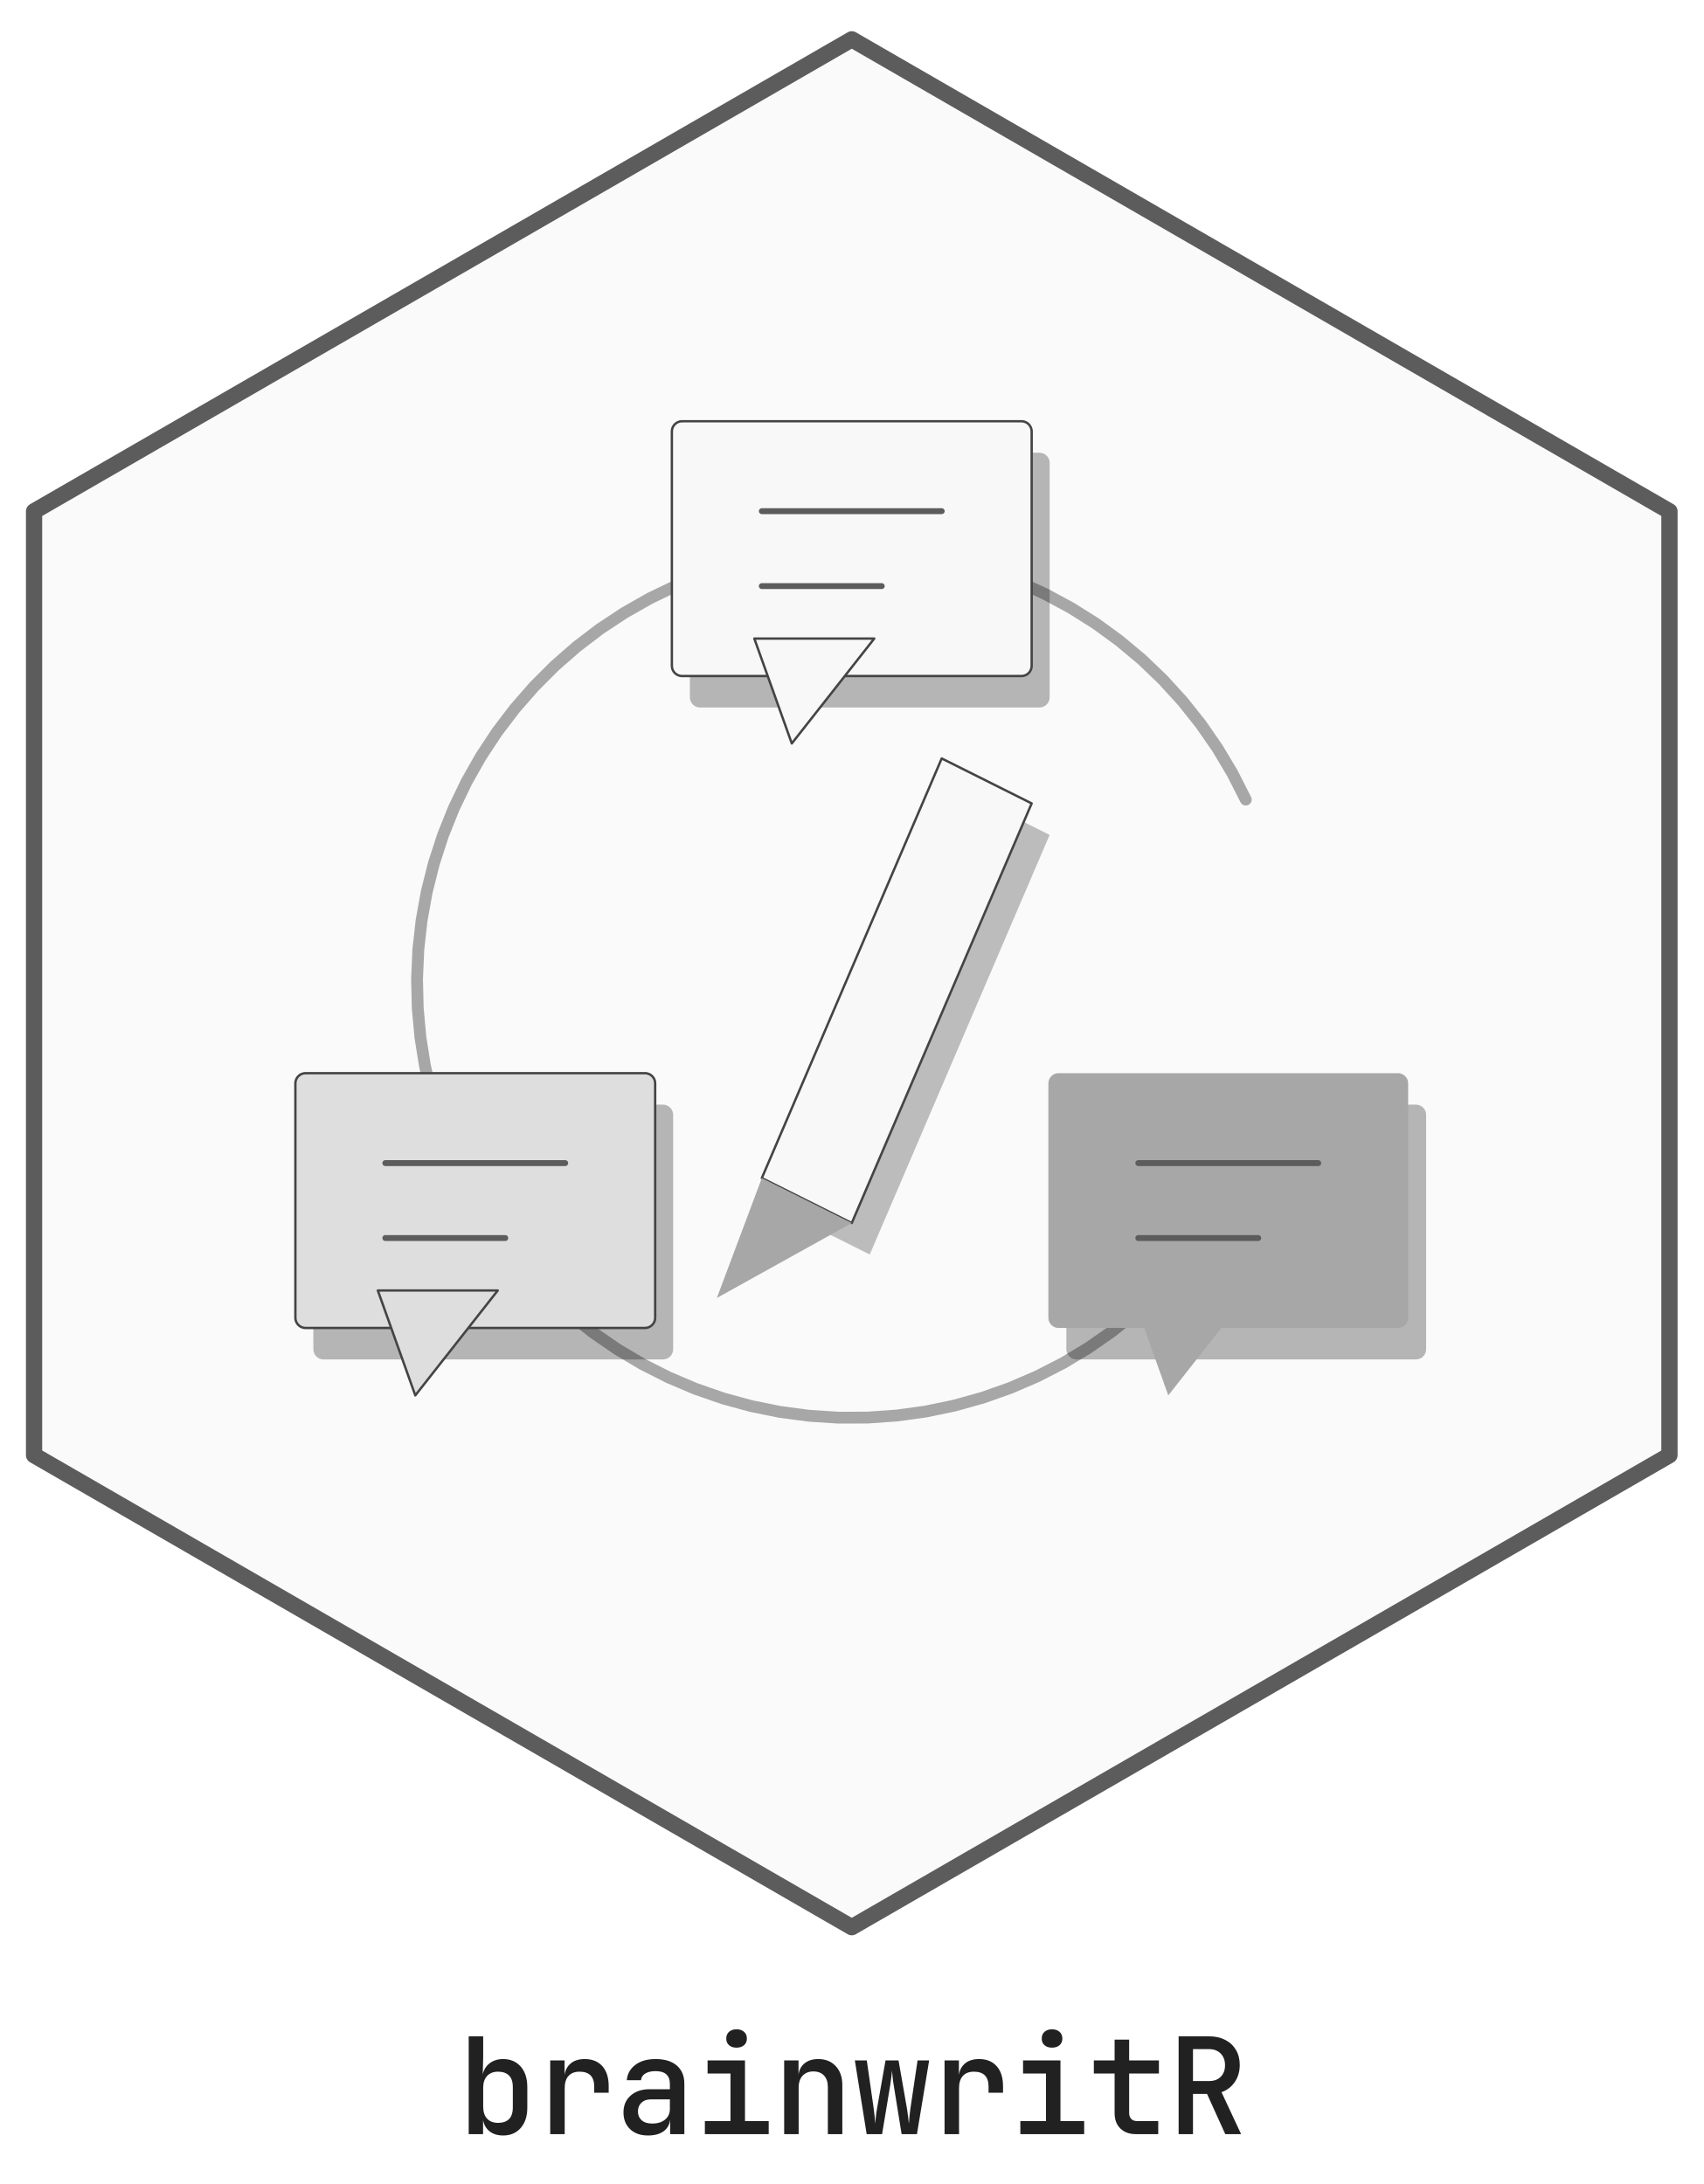
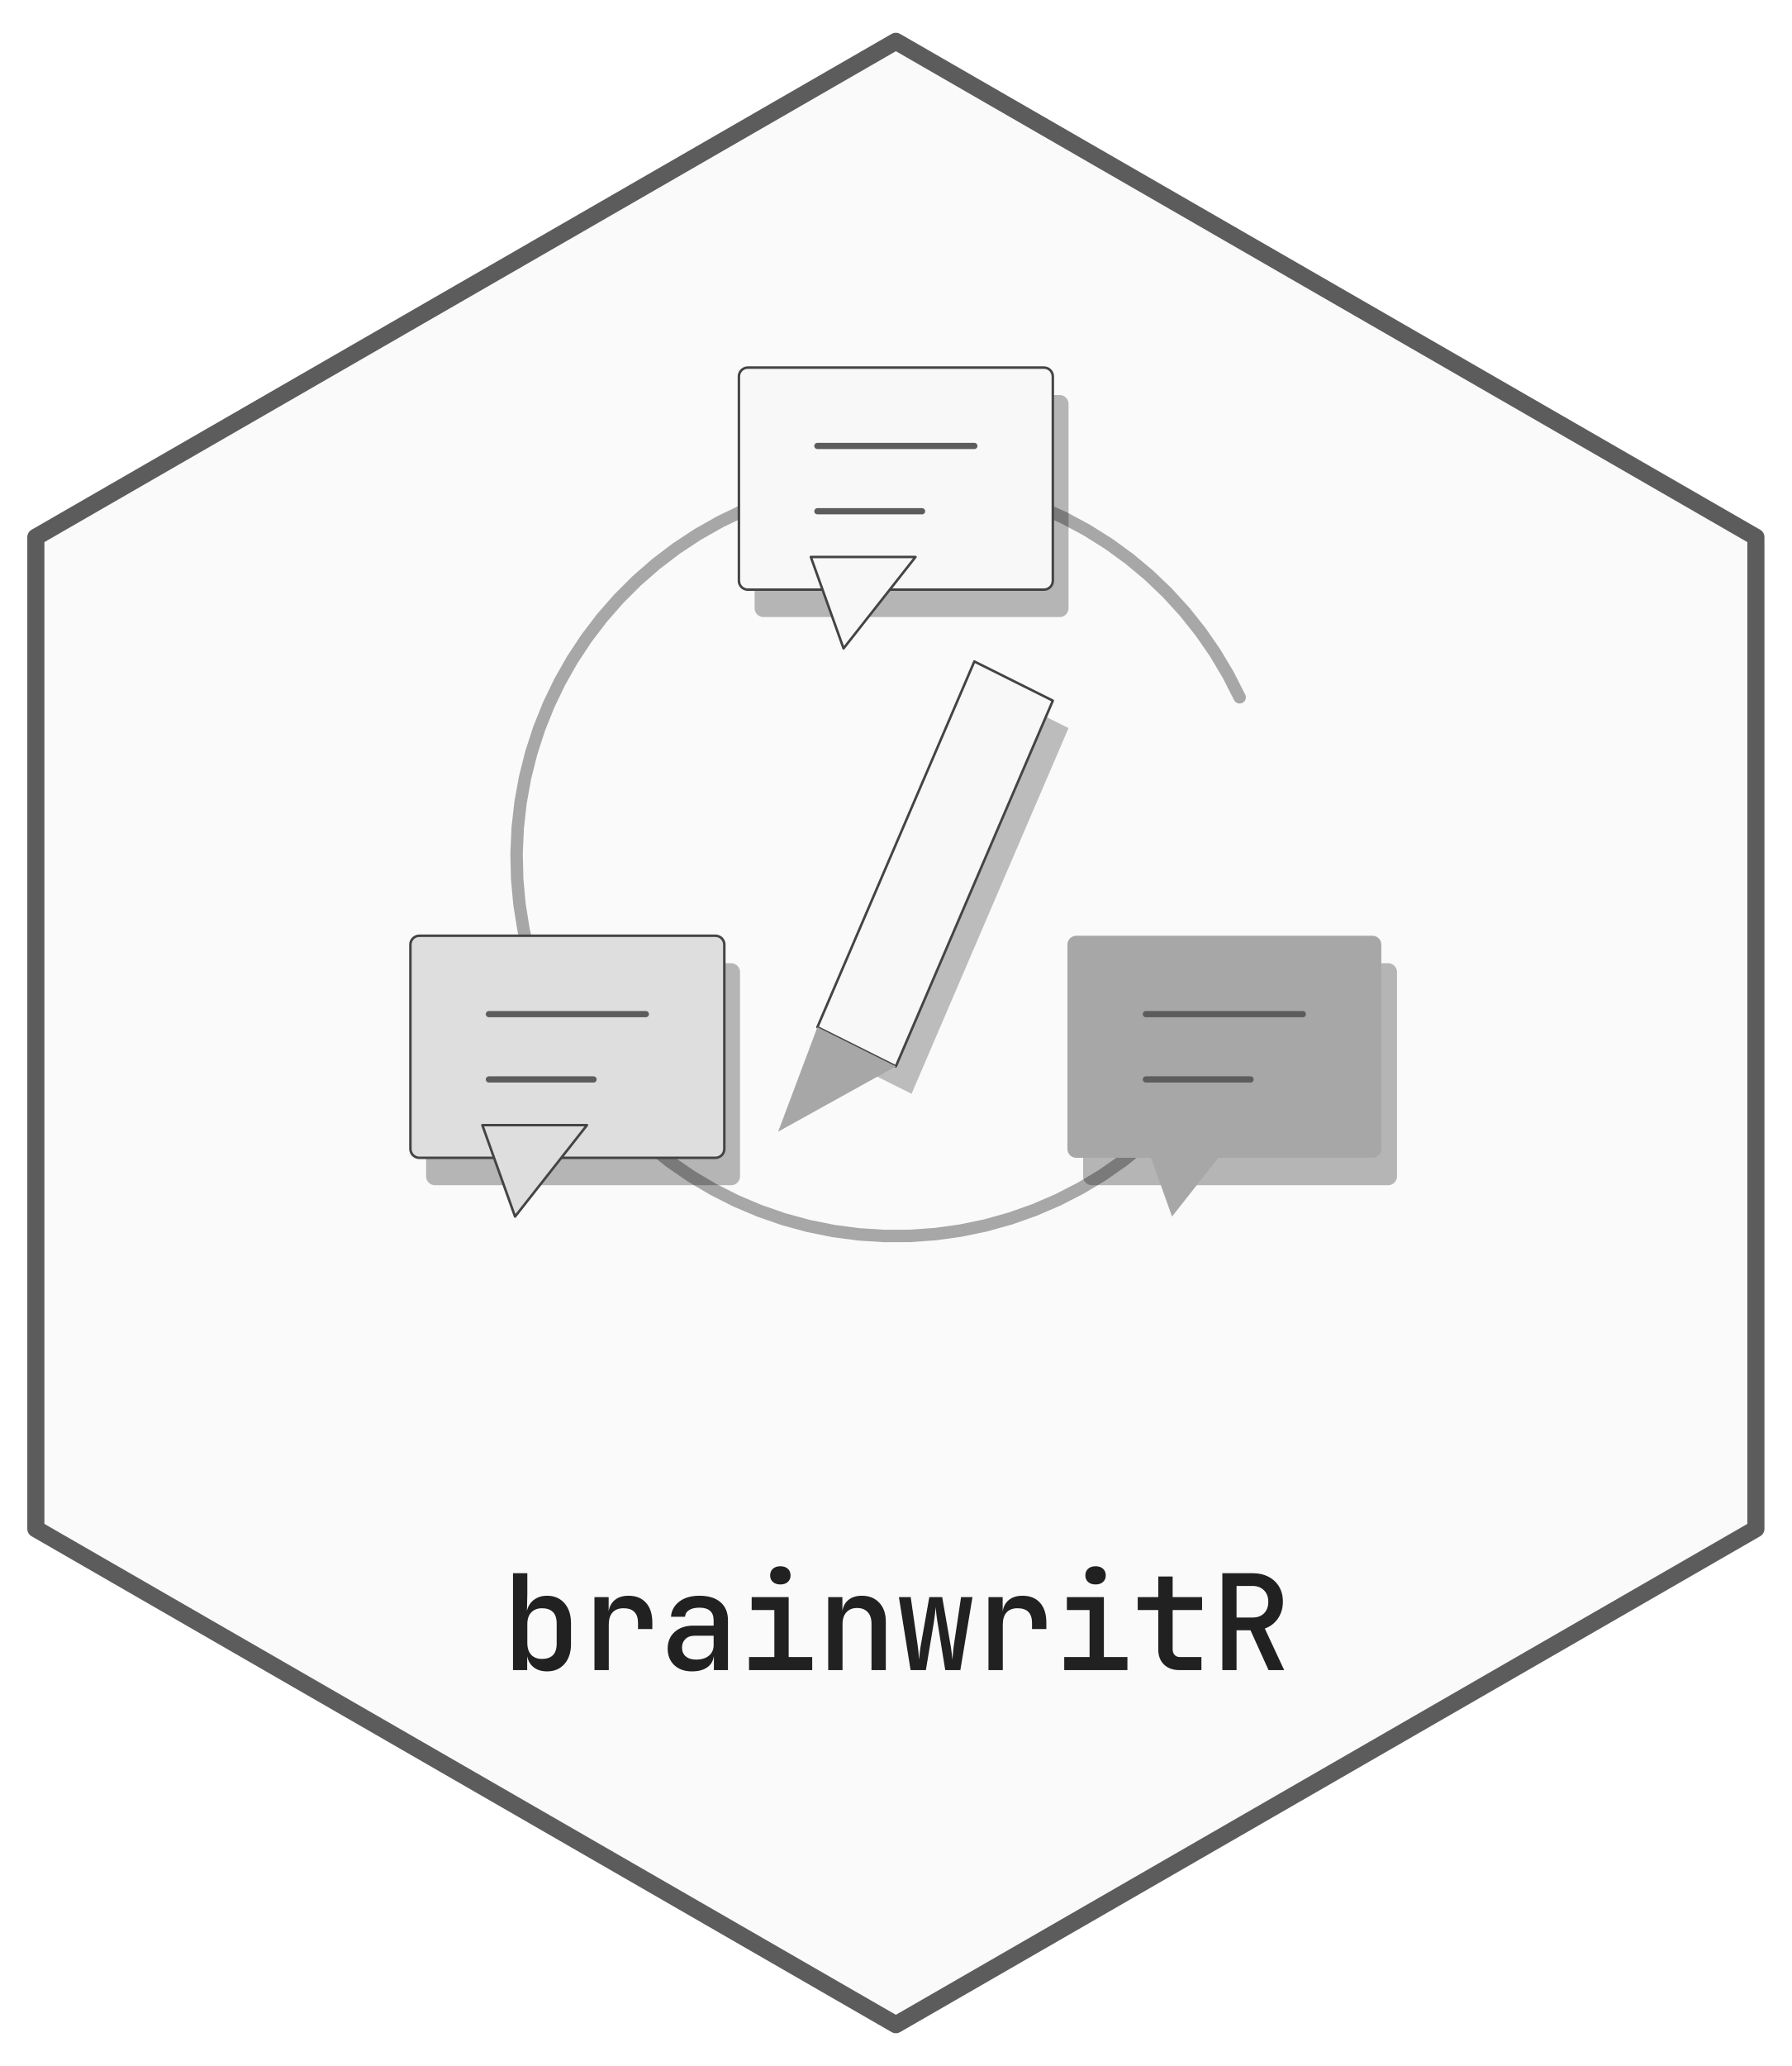
- <svg xmlns="http://www.w3.org/2000/svg" xmlns:xlink="http://www.w3.org/1999/xlink" width="432pt" height="554pt" viewBox="0 0 432 554">
+ <svg xmlns="http://www.w3.org/2000/svg" xmlns:xlink="http://www.w3.org/1999/xlink" width="432pt" height="498pt" viewBox="0 0 432 498">
  <defs>
    <g>
      <g id="glyph-0-0">
-         <path d="M 11.594 0.344 C 10.227 0.344 9.098 0.004 8.203 -0.672 C 7.316 -1.359 6.75 -2.312 6.5 -3.531 L 6.5 0 L 2.859 0 L 2.859 -24.812 L 6.531 -24.812 L 6.531 -19.484 L 6.422 -15.156 C 6.691 -16.363 7.285 -17.312 8.203 -18 C 9.129 -18.695 10.258 -19.047 11.594 -19.047 C 13.445 -19.047 14.93 -18.41 16.047 -17.141 C 17.16 -15.867 17.719 -14.145 17.719 -11.969 L 17.719 -6.703 C 17.719 -4.547 17.16 -2.832 16.047 -1.562 C 14.93 -0.289 13.445 0.344 11.594 0.344 Z M 10.297 -2.859 C 11.473 -2.859 12.391 -3.164 13.047 -3.781 C 13.711 -4.406 14.047 -5.41 14.047 -6.797 L 14.047 -11.938 C 14.047 -13.289 13.711 -14.281 13.047 -14.906 C 12.391 -15.531 11.473 -15.844 10.297 -15.844 C 9.117 -15.844 8.195 -15.484 7.531 -14.766 C 6.863 -14.055 6.531 -13.055 6.531 -11.766 L 6.531 -6.969 C 6.531 -5.656 6.863 -4.641 7.531 -3.922 C 8.195 -3.211 9.117 -2.859 10.297 -2.859 Z M 10.297 -2.859 " />
+         <path d="M 10.906 0.312 C 9.625 0.312 8.562 -0.004 7.719 -0.641 C 6.883 -1.273 6.348 -2.172 6.109 -3.328 L 6.109 0 L 2.688 0 L 2.688 -23.359 L 6.141 -23.359 L 6.141 -18.344 L 6.047 -14.266 C 6.305 -15.398 6.867 -16.289 7.734 -16.938 C 8.598 -17.594 9.656 -17.922 10.906 -17.922 C 12.656 -17.922 14.051 -17.32 15.094 -16.125 C 16.145 -14.938 16.672 -13.316 16.672 -11.266 L 16.672 -6.297 C 16.672 -4.273 16.145 -2.664 15.094 -1.469 C 14.051 -0.281 12.656 0.312 10.906 0.312 Z M 9.703 -2.688 C 10.805 -2.688 11.664 -2.977 12.281 -3.562 C 12.906 -4.156 13.219 -5.102 13.219 -6.406 L 13.219 -11.234 C 13.219 -12.516 12.906 -13.445 12.281 -14.031 C 11.664 -14.613 10.805 -14.906 9.703 -14.906 C 8.586 -14.906 7.711 -14.566 7.078 -13.891 C 6.453 -13.223 6.141 -12.285 6.141 -11.078 L 6.141 -6.562 C 6.141 -5.32 6.453 -4.363 7.078 -3.688 C 7.711 -3.02 8.586 -2.688 9.703 -2.688 Z M 9.703 -2.688 " />
      </g>
      <g id="glyph-0-1">
-         <path d="M 3.531 0 L 3.531 -18.703 L 7.172 -18.703 L 7.172 -15.031 C 7.359 -16.27 7.891 -17.25 8.766 -17.969 C 9.648 -18.688 10.82 -19.047 12.281 -19.047 C 14.195 -19.047 15.688 -18.441 16.75 -17.234 C 17.82 -16.035 18.359 -14.348 18.359 -12.172 L 18.359 -10.5 L 14.688 -10.5 L 14.688 -12.062 C 14.688 -14.582 13.453 -15.844 10.984 -15.844 C 9.754 -15.844 8.816 -15.484 8.172 -14.766 C 7.523 -14.055 7.203 -13.02 7.203 -11.656 L 7.203 0 Z M 3.531 0 " />
+         <path d="M 3.328 0 L 3.328 -17.594 L 6.75 -17.594 L 6.75 -14.141 C 6.926 -15.316 7.426 -16.238 8.25 -16.906 C 9.082 -17.582 10.18 -17.922 11.547 -17.922 C 13.359 -17.922 14.766 -17.352 15.766 -16.219 C 16.773 -15.094 17.281 -13.504 17.281 -11.453 L 17.281 -9.891 L 13.828 -9.891 L 13.828 -11.359 C 13.828 -13.723 12.664 -14.906 10.344 -14.906 C 9.188 -14.906 8.301 -14.566 7.688 -13.891 C 7.082 -13.223 6.781 -12.25 6.781 -10.969 L 6.781 0 Z M 3.328 0 " />
      </g>
      <g id="glyph-0-2">
-         <path d="M 8.328 0.344 C 6.422 0.344 4.906 -0.191 3.781 -1.266 C 2.664 -2.348 2.109 -3.766 2.109 -5.516 C 2.109 -7.273 2.707 -8.691 3.906 -9.766 C 5.113 -10.848 6.711 -11.391 8.703 -11.391 L 13.875 -11.391 L 13.875 -12.75 C 13.875 -14.906 12.66 -15.984 10.234 -15.984 C 9.148 -15.984 8.273 -15.773 7.609 -15.359 C 6.953 -14.953 6.602 -14.391 6.562 -13.672 L 2.953 -13.672 C 3.066 -15.234 3.77 -16.52 5.062 -17.531 C 6.352 -18.539 8.086 -19.047 10.266 -19.047 C 12.578 -19.047 14.367 -18.492 15.641 -17.391 C 16.91 -16.285 17.547 -14.75 17.547 -12.781 L 17.547 0 L 13.938 0 L 13.938 -3.5 L 13.906 -3.5 C 13.75 -2.301 13.18 -1.359 12.203 -0.672 C 11.234 0.004 9.941 0.344 8.328 0.344 Z M 9.391 -2.688 C 10.766 -2.688 11.852 -3.02 12.656 -3.688 C 13.469 -4.352 13.875 -5.254 13.875 -6.391 L 13.875 -8.812 L 8.969 -8.812 C 8 -8.812 7.223 -8.523 6.641 -7.953 C 6.066 -7.391 5.781 -6.664 5.781 -5.781 C 5.781 -4.832 6.098 -4.078 6.734 -3.516 C 7.367 -2.961 8.254 -2.688 9.391 -2.688 Z M 9.391 -2.688 " />
+         <path d="M 7.844 0.312 C 6.051 0.312 4.625 -0.191 3.562 -1.203 C 2.508 -2.211 1.984 -3.539 1.984 -5.188 C 1.984 -6.852 2.547 -8.191 3.672 -9.203 C 4.805 -10.211 6.312 -10.719 8.188 -10.719 L 13.062 -10.719 L 13.062 -12 C 13.062 -14.031 11.914 -15.047 9.625 -15.047 C 8.602 -15.047 7.781 -14.852 7.156 -14.469 C 6.539 -14.082 6.211 -13.547 6.172 -12.859 L 2.781 -12.859 C 2.883 -14.336 3.547 -15.551 4.766 -16.5 C 5.984 -17.445 7.613 -17.922 9.656 -17.922 C 11.832 -17.922 13.52 -17.398 14.719 -16.359 C 15.914 -15.328 16.516 -13.883 16.516 -12.031 L 16.516 0 L 13.125 0 L 13.125 -3.297 L 13.094 -3.297 C 12.938 -2.16 12.398 -1.273 11.484 -0.641 C 10.566 -0.004 9.352 0.312 7.844 0.312 Z M 8.828 -2.531 C 10.129 -2.531 11.16 -2.844 11.922 -3.469 C 12.68 -4.102 13.062 -4.953 13.062 -6.016 L 13.062 -8.281 L 8.453 -8.281 C 7.535 -8.281 6.801 -8.016 6.25 -7.484 C 5.707 -6.953 5.438 -6.27 5.438 -5.438 C 5.438 -4.539 5.734 -3.832 6.328 -3.312 C 6.93 -2.789 7.766 -2.531 8.828 -2.531 Z M 8.828 -2.531 " />
      </g>
      <g id="glyph-0-3">
-         <path d="M 2.75 0 L 2.75 -3.328 L 9.25 -3.328 L 9.25 -15.375 L 3.438 -15.375 L 3.438 -18.703 L 12.922 -18.703 L 12.922 -3.328 L 18.938 -3.328 L 18.938 0 Z M 10.781 -21.938 C 9.988 -21.938 9.352 -22.145 8.875 -22.562 C 8.406 -22.977 8.172 -23.535 8.172 -24.234 C 8.172 -24.961 8.406 -25.535 8.875 -25.953 C 9.352 -26.379 9.988 -26.594 10.781 -26.594 C 11.57 -26.594 12.207 -26.379 12.688 -25.953 C 13.164 -25.535 13.406 -24.961 13.406 -24.234 C 13.406 -23.535 13.164 -22.977 12.688 -22.562 C 12.207 -22.145 11.57 -21.938 10.781 -21.938 Z M 10.781 -21.938 " />
+         <path d="M 2.594 0 L 2.594 -3.141 L 8.703 -3.141 L 8.703 -14.469 L 3.234 -14.469 L 3.234 -17.594 L 12.156 -17.594 L 12.156 -3.141 L 17.828 -3.141 L 17.828 0 Z M 10.156 -20.641 C 9.406 -20.641 8.805 -20.836 8.359 -21.234 C 7.91 -21.629 7.688 -22.156 7.688 -22.812 C 7.688 -23.5 7.91 -24.039 8.359 -24.438 C 8.805 -24.832 9.406 -25.031 10.156 -25.031 C 10.895 -25.031 11.488 -24.832 11.938 -24.438 C 12.383 -24.039 12.609 -23.5 12.609 -22.812 C 12.609 -22.156 12.383 -21.629 11.938 -21.234 C 11.488 -20.836 10.895 -20.641 10.156 -20.641 Z M 10.156 -20.641 " />
      </g>
      <g id="glyph-0-4">
-         <path d="M 2.859 0 L 2.859 -18.703 L 6.5 -18.703 L 6.5 -15.125 C 6.676 -16.352 7.203 -17.312 8.078 -18 C 8.953 -18.695 10.086 -19.047 11.484 -19.047 C 13.348 -19.047 14.832 -18.445 15.938 -17.25 C 17.051 -16.062 17.609 -14.457 17.609 -12.438 L 17.609 0 L 13.938 0 L 13.938 -11.906 C 13.938 -13.195 13.609 -14.188 12.953 -14.875 C 12.297 -15.562 11.398 -15.906 10.266 -15.906 C 9.109 -15.906 8.195 -15.539 7.531 -14.812 C 6.863 -14.094 6.531 -13.086 6.531 -11.797 L 6.531 0 Z M 2.859 0 " />
+         <path d="M 2.688 0 L 2.688 -17.594 L 6.109 -17.594 L 6.109 -14.234 C 6.285 -15.391 6.781 -16.289 7.594 -16.938 C 8.414 -17.594 9.488 -17.922 10.812 -17.922 C 12.562 -17.922 13.957 -17.359 15 -16.234 C 16.051 -15.117 16.578 -13.613 16.578 -11.719 L 16.578 0 L 13.125 0 L 13.125 -11.203 C 13.125 -12.422 12.812 -13.352 12.188 -14 C 11.57 -14.645 10.727 -14.969 9.656 -14.969 C 8.57 -14.969 7.711 -14.625 7.078 -13.938 C 6.453 -13.258 6.141 -12.316 6.141 -11.109 L 6.141 0 Z M 2.688 0 " />
      </g>
      <g id="glyph-0-5">
-         <path d="M 3.781 0 L 0.781 -18.703 L 3.812 -18.703 L 5.578 -6.391 C 5.672 -5.773 5.75 -5.109 5.812 -4.391 C 5.883 -3.68 5.93 -3.102 5.953 -2.656 C 5.992 -3.102 6.047 -3.68 6.109 -4.391 C 6.18 -5.109 6.273 -5.773 6.391 -6.391 L 8.562 -18.703 L 11.859 -18.703 L 14.016 -6.391 C 14.117 -5.773 14.211 -5.109 14.297 -4.391 C 14.379 -3.68 14.441 -3.102 14.484 -2.656 C 14.523 -3.102 14.57 -3.68 14.625 -4.391 C 14.688 -5.109 14.766 -5.773 14.859 -6.391 L 16.688 -18.703 L 19.625 -18.703 L 16.531 0 L 12.641 0 L 10.672 -12.203 C 10.555 -12.836 10.457 -13.539 10.375 -14.312 C 10.301 -15.082 10.242 -15.695 10.203 -16.156 C 10.18 -15.695 10.117 -15.082 10.016 -14.312 C 9.91 -13.539 9.812 -12.836 9.719 -12.203 L 7.688 0 Z M 3.781 0 " />
+         <path d="M 3.547 0 L 0.734 -17.594 L 3.578 -17.594 L 5.25 -6.016 C 5.332 -5.441 5.406 -4.816 5.469 -4.141 C 5.531 -3.473 5.57 -2.926 5.594 -2.5 C 5.633 -2.926 5.688 -3.473 5.75 -4.141 C 5.82 -4.816 5.91 -5.441 6.016 -6.016 L 8.062 -17.594 L 11.172 -17.594 L 13.188 -6.016 C 13.289 -5.441 13.379 -4.816 13.453 -4.141 C 13.523 -3.473 13.582 -2.926 13.625 -2.5 C 13.676 -2.926 13.727 -3.473 13.781 -4.141 C 13.832 -4.816 13.898 -5.441 13.984 -6.016 L 15.719 -17.594 L 18.469 -17.594 L 15.547 0 L 11.906 0 L 10.047 -11.484 C 9.941 -12.086 9.848 -12.75 9.766 -13.469 C 9.691 -14.195 9.633 -14.773 9.594 -15.203 C 9.57 -14.773 9.516 -14.195 9.422 -13.469 C 9.328 -12.75 9.238 -12.086 9.156 -11.484 L 7.234 0 Z M 3.547 0 " />
      </g>
      <g id="glyph-0-6">
-         <path d="M 12.062 0 C 10.414 0 9.102 -0.473 8.125 -1.422 C 7.145 -2.379 6.656 -3.672 6.656 -5.297 L 6.656 -15.375 L 1.391 -15.375 L 1.391 -18.703 L 6.656 -18.703 L 6.656 -23.969 L 10.344 -23.969 L 10.344 -18.703 L 17.891 -18.703 L 17.891 -15.375 L 10.344 -15.375 L 10.344 -5.344 C 10.344 -4.75 10.508 -4.266 10.844 -3.891 C 11.188 -3.516 11.648 -3.328 12.234 -3.328 L 17.719 -3.328 L 17.719 0 Z M 12.062 0 " />
+         <path d="M 11.359 0 C 9.805 0 8.566 -0.445 7.641 -1.344 C 6.723 -2.238 6.266 -3.453 6.266 -4.984 L 6.266 -14.469 L 1.312 -14.469 L 1.312 -17.594 L 6.266 -17.594 L 6.266 -22.562 L 9.734 -22.562 L 9.734 -17.594 L 16.828 -17.594 L 16.828 -14.469 L 9.734 -14.469 L 9.734 -5.031 C 9.734 -4.469 9.891 -4.008 10.203 -3.656 C 10.523 -3.312 10.961 -3.141 11.516 -3.141 L 16.672 -3.141 L 16.672 0 Z M 11.359 0 " />
      </g>
      <g id="glyph-0-7">
-         <path d="M 2.891 0 L 2.891 -24.812 L 10.641 -24.812 C 12.18 -24.812 13.535 -24.508 14.703 -23.906 C 15.867 -23.312 16.773 -22.469 17.422 -21.375 C 18.066 -20.289 18.391 -19.016 18.391 -17.547 C 18.391 -15.891 17.969 -14.445 17.125 -13.219 C 16.289 -12 15.172 -11.141 13.766 -10.641 L 18.734 0 L 14.719 0 L 10.094 -10.203 L 6.531 -10.203 L 6.531 0 Z M 6.531 -13.469 L 10.641 -13.469 C 11.867 -13.469 12.844 -13.828 13.562 -14.547 C 14.289 -15.273 14.656 -16.25 14.656 -17.469 C 14.656 -18.719 14.285 -19.711 13.547 -20.453 C 12.805 -21.191 11.836 -21.562 10.641 -21.562 L 6.531 -21.562 Z M 6.531 -13.469 " />
+         <path d="M 2.719 0 L 2.719 -23.359 L 10.016 -23.359 C 11.461 -23.359 12.734 -23.07 13.828 -22.5 C 14.93 -21.938 15.785 -21.145 16.391 -20.125 C 17.004 -19.102 17.312 -17.898 17.312 -16.516 C 17.312 -14.953 16.914 -13.594 16.125 -12.438 C 15.332 -11.289 14.273 -10.484 12.953 -10.016 L 17.625 0 L 13.859 0 L 9.5 -9.594 L 6.141 -9.594 L 6.141 0 Z M 6.141 -12.672 L 10.016 -12.672 C 11.172 -12.672 12.086 -13.008 12.766 -13.688 C 13.453 -14.375 13.797 -15.297 13.797 -16.453 C 13.797 -17.617 13.445 -18.547 12.75 -19.234 C 12.062 -19.93 11.148 -20.281 10.016 -20.281 L 6.141 -20.281 Z M 6.141 -12.672 " />
      </g>
    </g>
  </defs>
-   <path fill-rule="nonzero" fill="rgb(98.039%, 98.039%, 98.039%)" fill-opacity="1" stroke-width="4.125" stroke-linecap="round" stroke-linejoin="round" stroke="rgb(36.078%, 36.078%, 36.078%)" stroke-opacity="1" stroke-miterlimit="10" d="M 216 9.977 L 423.359 129.695 L 423.359 369.133 L 216 488.855 L 8.641 369.133 L 8.641 129.695 Z M 216 9.977 " />
-   <path fill="none" stroke-width="3" stroke-linecap="round" stroke-linejoin="round" stroke="rgb(65.49%, 65.49%, 65.49%)" stroke-opacity="1" stroke-miterlimit="10" d="M 315.918 202.824 L 312.555 196.203 L 308.75 189.82 L 304.527 183.711 L 299.902 177.898 L 294.898 172.414 L 289.535 167.273 L 283.836 162.512 L 277.832 158.141 L 271.543 154.184 L 265.008 150.66 L 258.246 147.586 L 251.293 144.973 L 244.18 142.832 L 236.941 141.176 L 229.605 140.012 L 222.207 139.344 L 214.781 139.176 L 207.363 139.508 L 199.98 140.34 L 192.672 141.664 L 185.473 143.48 L 178.406 145.777 L 171.516 148.543 L 164.824 151.766 L 158.367 155.434 L 152.168 159.527 L 146.262 164.031 L 140.668 168.918 L 135.422 174.176 L 130.539 179.77 L 126.043 185.684 L 121.953 191.883 L 118.293 198.348 L 115.078 205.043 L 112.32 211.938 L 110.031 219.004 L 108.223 226.207 L 106.906 233.516 L 106.082 240.898 L 105.758 248.32 L 105.934 255.746 L 106.613 263.141 L 107.785 270.477 L 109.449 277.715 L 111.594 284.824 L 114.215 291.773 L 117.297 298.531 L 120.828 305.066 L 124.793 311.348 L 129.168 317.348 L 133.941 323.039 L 139.086 328.398 L 144.578 333.398 L 150.395 338.016 L 156.508 342.23 L 162.895 346.027 L 169.52 349.383 L 176.355 352.285 L 183.371 354.723 L 190.535 356.68 L 197.816 358.152 L 205.18 359.129 L 212.59 359.609 L 220.02 359.59 L 227.426 359.066 L 234.785 358.051 L 242.055 356.539 L 249.211 354.539 L 256.211 352.066 L 263.031 349.125 L 269.641 345.734 L 276.004 341.902 L 282.094 337.652 L 287.887 333 L 293.352 327.973 L 298.465 322.586 L 303.203 316.867 L 307.547 310.844 L 311.477 304.539 " />
-   <path fill-rule="nonzero" fill="rgb(1.961%, 1.961%, 1.961%)" fill-opacity="0.278" d="M 177.527 179.465 L 263.598 179.465 L 263.492 179.465 L 263.906 179.445 L 264.316 179.363 L 264.703 179.215 L 265.066 179.008 L 265.387 178.746 L 265.664 178.434 L 265.887 178.082 L 266.047 177.699 L 266.148 177.297 L 266.18 176.879 L 266.18 117.422 L 266.148 117.008 L 266.047 116.605 L 265.887 116.223 L 265.664 115.871 L 265.387 115.559 L 265.066 115.297 L 264.703 115.09 L 264.316 114.941 L 263.906 114.859 L 263.598 114.84 L 177.527 114.84 L 177.84 114.859 L 177.422 114.84 L 177.012 114.891 L 176.609 115.008 L 176.234 115.184 L 175.895 115.422 L 175.594 115.711 L 175.344 116.043 L 175.148 116.41 L 175.02 116.805 L 174.949 117.215 L 174.941 117.422 L 174.941 176.879 L 174.949 176.672 L 174.949 177.09 L 175.02 177.5 L 175.148 177.895 L 175.344 178.262 L 175.594 178.594 L 175.895 178.883 L 176.234 179.121 L 176.609 179.297 L 177.012 179.414 L 177.422 179.465 Z M 177.527 179.465 " />
-   <path fill-rule="nonzero" fill="rgb(97.255%, 97.255%, 97.255%)" fill-opacity="1" stroke-width="0.6" stroke-linecap="round" stroke-linejoin="round" stroke="rgb(26.667%, 26.667%, 26.667%)" stroke-opacity="1" stroke-miterlimit="10" d="M 172.965 171.484 L 259.035 171.484 L 258.93 171.48 L 259.348 171.465 L 259.754 171.379 L 260.141 171.234 L 260.504 171.023 L 260.824 170.762 L 261.102 170.449 L 261.324 170.098 L 261.484 169.715 L 261.586 169.312 L 261.621 168.898 L 261.621 109.441 L 261.586 109.027 L 261.484 108.621 L 261.324 108.238 L 261.102 107.887 L 260.824 107.574 L 260.504 107.312 L 260.141 107.105 L 259.754 106.957 L 259.348 106.875 L 259.035 106.855 L 172.965 106.855 L 173.277 106.875 L 172.863 106.855 L 172.449 106.906 L 172.051 107.023 L 171.672 107.203 L 171.332 107.438 L 171.031 107.727 L 170.781 108.059 L 170.586 108.426 L 170.457 108.82 L 170.391 109.23 L 170.379 109.441 L 170.379 168.898 L 170.391 168.688 L 170.391 169.105 L 170.457 169.516 L 170.586 169.91 L 170.781 170.277 L 171.031 170.613 L 171.332 170.898 L 171.672 171.137 L 172.051 171.316 L 172.449 171.43 L 172.863 171.48 Z M 172.965 171.484 " />
-   <path fill-rule="nonzero" fill="rgb(97.255%, 97.255%, 97.255%)" fill-opacity="1" stroke-width="0.6" stroke-linecap="round" stroke-linejoin="round" stroke="rgb(26.667%, 26.667%, 26.667%)" stroke-opacity="1" stroke-miterlimit="10" d="M 191.289 161.98 L 200.793 188.59 L 221.703 161.98 Z M 191.289 161.98 " />
-   <path fill="none" stroke-width="1.5" stroke-linecap="round" stroke-linejoin="round" stroke="rgb(36.078%, 36.078%, 36.078%)" stroke-opacity="1" stroke-miterlimit="10" d="M 193.191 129.664 L 238.809 129.664 " />
-   <path fill="none" stroke-width="1.5" stroke-linecap="round" stroke-linejoin="round" stroke="rgb(36.078%, 36.078%, 36.078%)" stroke-opacity="1" stroke-miterlimit="10" d="M 193.191 148.672 L 223.602 148.672 " />
-   <path fill-rule="nonzero" fill="rgb(1.961%, 1.961%, 1.961%)" fill-opacity="0.278" d="M 82.051 344.836 L 168.121 344.836 L 168.016 344.832 L 168.43 344.816 L 168.84 344.734 L 169.227 344.586 L 169.59 344.379 L 169.91 344.113 L 170.188 343.805 L 170.41 343.453 L 170.57 343.07 L 170.672 342.664 L 170.703 342.25 L 170.703 282.793 L 170.672 282.379 L 170.57 281.977 L 170.41 281.594 L 170.188 281.242 L 169.91 280.93 L 169.59 280.664 L 169.227 280.457 L 168.84 280.309 L 168.43 280.227 L 168.121 280.207 L 82.051 280.207 L 82.363 280.227 L 81.949 280.211 L 81.535 280.262 L 81.137 280.375 L 80.758 280.555 L 80.418 280.789 L 80.117 281.078 L 79.867 281.41 L 79.672 281.781 L 79.543 282.176 L 79.477 282.586 L 79.465 282.793 L 79.465 342.25 L 79.477 342.043 L 79.477 342.457 L 79.543 342.867 L 79.672 343.262 L 79.867 343.633 L 80.117 343.965 L 80.418 344.254 L 80.758 344.488 L 81.137 344.668 L 81.535 344.785 L 81.949 344.832 Z M 82.051 344.836 " />
-   <path fill-rule="nonzero" fill="rgb(87.059%, 87.059%, 87.059%)" fill-opacity="1" stroke-width="0.6" stroke-linecap="round" stroke-linejoin="round" stroke="rgb(26.667%, 26.667%, 26.667%)" stroke-opacity="1" stroke-miterlimit="10" d="M 77.488 336.852 L 163.559 336.852 L 163.453 336.852 L 163.871 336.832 L 164.277 336.75 L 164.668 336.602 L 165.027 336.395 L 165.348 336.133 L 165.625 335.82 L 165.848 335.469 L 166.012 335.086 L 166.109 334.684 L 166.145 334.266 L 166.145 274.809 L 166.109 274.395 L 166.012 273.992 L 165.848 273.609 L 165.625 273.258 L 165.348 272.945 L 165.027 272.684 L 164.668 272.473 L 164.277 272.328 L 163.871 272.242 L 163.559 272.227 L 77.488 272.227 L 77.801 272.242 L 77.387 272.227 L 76.973 272.277 L 76.574 272.395 L 76.195 272.57 L 75.855 272.809 L 75.555 273.098 L 75.305 273.43 L 75.113 273.797 L 74.98 274.191 L 74.914 274.602 L 74.906 274.809 L 74.906 334.266 L 74.914 334.059 L 74.914 334.477 L 74.98 334.887 L 75.113 335.281 L 75.305 335.648 L 75.555 335.98 L 75.855 336.27 L 76.195 336.504 L 76.574 336.684 L 76.973 336.801 L 77.387 336.852 Z M 77.488 336.852 " />
-   <path fill-rule="nonzero" fill="rgb(87.059%, 87.059%, 87.059%)" fill-opacity="1" stroke-width="0.6" stroke-linecap="round" stroke-linejoin="round" stroke="rgb(26.667%, 26.667%, 26.667%)" stroke-opacity="1" stroke-miterlimit="10" d="M 95.812 327.348 L 105.316 353.961 L 126.227 327.348 Z M 95.812 327.348 " />
-   <path fill="none" stroke-width="1.5" stroke-linecap="round" stroke-linejoin="round" stroke="rgb(36.078%, 36.078%, 36.078%)" stroke-opacity="1" stroke-miterlimit="10" d="M 97.715 295.035 L 143.332 295.035 " />
-   <path fill="none" stroke-width="1.5" stroke-linecap="round" stroke-linejoin="round" stroke="rgb(36.078%, 36.078%, 36.078%)" stroke-opacity="1" stroke-miterlimit="10" d="M 97.715 314.043 L 128.129 314.043 " />
-   <path fill-rule="nonzero" fill="rgb(1.961%, 1.961%, 1.961%)" fill-opacity="0.278" d="M 273.004 344.836 L 359.07 344.836 L 358.969 344.832 L 359.383 344.816 L 359.793 344.734 L 360.18 344.586 L 360.539 344.379 L 360.863 344.113 L 361.141 343.805 L 361.359 343.453 L 361.523 343.07 L 361.625 342.664 L 361.656 342.25 L 361.656 282.793 L 361.625 282.379 L 361.523 281.977 L 361.359 281.594 L 361.141 281.242 L 360.863 280.93 L 360.539 280.664 L 360.18 280.457 L 359.793 280.309 L 359.383 280.227 L 359.07 280.207 L 273.004 280.207 L 273.316 280.227 L 272.898 280.211 L 272.488 280.262 L 272.086 280.375 L 271.711 280.555 L 271.367 280.789 L 271.07 281.078 L 270.82 281.41 L 270.625 281.781 L 270.492 282.176 L 270.426 282.586 L 270.418 282.793 L 270.418 342.25 L 270.426 342.043 L 270.426 342.457 L 270.492 342.867 L 270.625 343.262 L 270.82 343.633 L 271.07 343.965 L 271.367 344.254 L 271.711 344.488 L 272.086 344.668 L 272.488 344.785 L 272.898 344.832 Z M 273.004 344.836 " />
-   <path fill-rule="nonzero" fill="rgb(65.49%, 65.49%, 65.49%)" fill-opacity="1" d="M 268.441 336.852 L 354.512 336.852 L 354.406 336.852 L 354.82 336.832 L 355.23 336.75 L 355.617 336.602 L 355.98 336.395 L 356.301 336.133 L 356.578 335.82 L 356.801 335.469 L 356.961 335.086 L 357.062 334.684 L 357.094 334.266 L 357.094 274.809 L 357.062 274.395 L 356.961 273.992 L 356.801 273.609 L 356.578 273.258 L 356.301 272.945 L 355.98 272.684 L 355.617 272.473 L 355.23 272.328 L 354.82 272.242 L 354.512 272.227 L 268.441 272.227 L 268.754 272.242 L 268.34 272.227 L 267.926 272.277 L 267.523 272.395 L 267.148 272.57 L 266.809 272.809 L 266.508 273.098 L 266.258 273.43 L 266.062 273.797 L 265.934 274.191 L 265.867 274.602 L 265.855 274.809 L 265.855 334.266 L 265.867 334.059 L 265.867 334.477 L 265.934 334.887 L 266.062 335.281 L 266.258 335.648 L 266.508 335.98 L 266.809 336.27 L 267.148 336.504 L 267.523 336.684 L 267.926 336.801 L 268.34 336.852 Z M 268.441 336.852 " />
-   <path fill-rule="nonzero" fill="rgb(65.49%, 65.49%, 65.49%)" fill-opacity="1" d="M 286.766 327.348 L 296.27 353.961 L 317.18 327.348 Z M 286.766 327.348 " />
-   <path fill="none" stroke-width="1.5" stroke-linecap="round" stroke-linejoin="round" stroke="rgb(36.078%, 36.078%, 36.078%)" stroke-opacity="1" stroke-miterlimit="10" d="M 288.668 295.035 L 334.285 295.035 " />
-   <path fill="none" stroke-width="1.5" stroke-linecap="round" stroke-linejoin="round" stroke="rgb(36.078%, 36.078%, 36.078%)" stroke-opacity="1" stroke-miterlimit="10" d="M 288.668 314.043 L 319.078 314.043 " />
-   <path fill-rule="nonzero" fill="rgb(1.961%, 1.961%, 1.961%)" fill-opacity="0.251" d="M 197.754 306.82 L 220.562 318.223 L 266.18 211.781 L 243.371 200.375 Z M 197.754 306.82 " />
-   <path fill-rule="nonzero" fill="rgb(97.255%, 97.255%, 97.255%)" fill-opacity="1" stroke-width="0.6" stroke-linecap="round" stroke-linejoin="round" stroke="rgb(26.667%, 26.667%, 26.667%)" stroke-opacity="1" stroke-miterlimit="10" d="M 193.191 298.836 L 216 310.242 L 261.621 203.797 L 238.809 192.391 Z M 193.191 298.836 " />
-   <path fill-rule="nonzero" fill="rgb(65.49%, 65.49%, 65.49%)" fill-opacity="1" d="M 193.191 298.836 L 216 310.242 L 181.785 329.25 Z M 193.191 298.836 " />
+   <path fill-rule="nonzero" fill="rgb(98.039%, 98.039%, 98.039%)" fill-opacity="1" stroke-width="4.125" stroke-linecap="round" stroke-linejoin="round" stroke="rgb(36.078%, 36.078%, 36.078%)" stroke-opacity="1" stroke-miterlimit="10" d="M 216 9.961 L 423.359 129.48 L 423.359 368.52 L 216 488.039 L 8.641 368.52 L 8.641 129.48 Z M 216 9.961 " />
+   <path fill="none" stroke-width="3" stroke-linecap="round" stroke-linejoin="round" stroke="rgb(65.49%, 65.49%, 65.49%)" stroke-opacity="1" stroke-miterlimit="10" d="M 298.887 168.086 L 296.094 162.602 L 292.941 157.316 L 289.438 152.258 L 285.602 147.441 L 281.449 142.898 L 277 138.645 L 272.273 134.699 L 267.293 131.078 L 262.078 127.801 L 256.652 124.883 L 251.043 122.336 L 245.277 120.172 L 239.379 118.402 L 233.371 117.031 L 227.285 116.066 L 221.148 115.512 L 214.988 115.375 L 208.836 115.648 L 202.711 116.336 L 196.648 117.434 L 190.676 118.938 L 184.816 120.84 L 179.098 123.129 L 173.547 125.801 L 168.188 128.84 L 163.047 132.227 L 158.148 135.957 L 153.512 140.008 L 149.156 144.359 L 145.105 148.992 L 141.375 153.891 L 137.984 159.023 L 134.949 164.379 L 132.281 169.922 L 129.992 175.633 L 128.094 181.484 L 126.594 187.449 L 125.5 193.504 L 124.82 199.617 L 124.551 205.762 L 124.695 211.91 L 125.258 218.039 L 126.23 224.109 L 127.609 230.105 L 129.391 235.996 L 131.566 241.75 L 134.121 247.344 L 137.051 252.758 L 140.34 257.961 L 143.969 262.93 L 147.93 267.645 L 152.195 272.082 L 156.75 276.223 L 161.578 280.047 L 166.648 283.539 L 171.945 286.68 L 177.441 289.461 L 183.113 291.863 L 188.934 293.883 L 194.875 295.504 L 200.914 296.723 L 207.023 297.531 L 213.172 297.93 L 219.332 297.91 L 225.48 297.48 L 231.582 296.637 L 237.613 295.387 L 243.551 293.73 L 249.359 291.684 L 255.016 289.246 L 260.496 286.438 L 265.777 283.266 L 270.828 279.746 L 275.633 275.895 L 280.168 271.727 L 284.406 267.266 L 288.34 262.531 L 291.941 257.543 L 295.203 252.32 " />
+   <path fill-rule="nonzero" fill="rgb(1.961%, 1.961%, 1.961%)" fill-opacity="0.278" d="M 184.082 148.742 L 255.488 148.742 L 255.402 148.738 L 255.746 148.727 L 256.082 148.656 L 256.406 148.535 L 256.703 148.363 L 256.969 148.145 L 257.199 147.887 L 257.383 147.594 L 257.516 147.277 L 257.602 146.941 L 257.629 146.598 L 257.629 97.359 L 257.602 97.016 L 257.516 96.68 L 257.383 96.363 L 257.199 96.074 L 256.969 95.816 L 256.703 95.598 L 256.406 95.426 L 256.082 95.305 L 255.746 95.234 L 255.488 95.219 L 184.082 95.219 L 184.34 95.234 L 183.996 95.219 L 183.652 95.262 L 183.324 95.359 L 183.012 95.504 L 182.727 95.699 L 182.48 95.941 L 182.273 96.215 L 182.113 96.52 L 182.004 96.848 L 181.949 97.188 L 181.941 97.359 L 181.941 146.598 L 181.949 146.426 L 181.949 146.773 L 182.004 147.113 L 182.113 147.438 L 182.273 147.742 L 182.48 148.02 L 182.727 148.258 L 183.012 148.453 L 183.324 148.602 L 183.652 148.695 L 183.996 148.738 Z M 184.082 148.742 " />
+   <path fill-rule="nonzero" fill="rgb(97.255%, 97.255%, 97.255%)" fill-opacity="1" stroke-width="0.6" stroke-linecap="round" stroke-linejoin="round" stroke="rgb(26.667%, 26.667%, 26.667%)" stroke-opacity="1" stroke-miterlimit="10" d="M 180.297 142.129 L 251.703 142.129 L 251.617 142.129 L 251.961 142.113 L 252.297 142.043 L 252.621 141.922 L 252.918 141.75 L 253.184 141.531 L 253.414 141.273 L 253.598 140.984 L 253.734 140.664 L 253.816 140.332 L 253.844 139.988 L 253.844 90.746 L 253.816 90.406 L 253.734 90.07 L 253.598 89.754 L 253.414 89.461 L 253.184 89.203 L 252.918 88.984 L 252.621 88.812 L 252.297 88.691 L 251.961 88.621 L 251.703 88.605 L 180.297 88.605 L 180.555 88.621 L 180.211 88.609 L 179.871 88.648 L 179.539 88.746 L 179.227 88.895 L 178.945 89.09 L 178.695 89.328 L 178.488 89.605 L 178.328 89.91 L 178.219 90.234 L 178.164 90.574 L 178.156 90.746 L 178.156 139.988 L 178.164 139.816 L 178.164 140.16 L 178.219 140.5 L 178.328 140.828 L 178.488 141.133 L 178.695 141.406 L 178.945 141.645 L 179.227 141.844 L 179.539 141.988 L 179.871 142.086 L 180.211 142.129 Z M 180.297 142.129 " />
+   <path fill-rule="nonzero" fill="rgb(97.255%, 97.255%, 97.255%)" fill-opacity="1" stroke-width="0.6" stroke-linecap="round" stroke-linejoin="round" stroke="rgb(26.667%, 26.667%, 26.667%)" stroke-opacity="1" stroke-miterlimit="10" d="M 195.5 134.258 L 203.387 156.297 L 220.73 134.258 Z M 195.5 134.258 " />
+   <path fill="none" stroke-width="1.5" stroke-linecap="round" stroke-linejoin="round" stroke="rgb(36.078%, 36.078%, 36.078%)" stroke-opacity="1" stroke-miterlimit="10" d="M 197.078 107.496 L 234.922 107.496 " />
+   <path fill="none" stroke-width="1.5" stroke-linecap="round" stroke-linejoin="round" stroke="rgb(36.078%, 36.078%, 36.078%)" stroke-opacity="1" stroke-miterlimit="10" d="M 197.078 123.238 L 222.309 123.238 " />
+   <path fill-rule="nonzero" fill="rgb(1.961%, 1.961%, 1.961%)" fill-opacity="0.278" d="M 104.879 285.695 L 176.285 285.695 L 176.199 285.691 L 176.543 285.68 L 176.879 285.609 L 177.203 285.488 L 177.5 285.316 L 177.77 285.098 L 177.996 284.84 L 178.18 284.547 L 178.316 284.23 L 178.398 283.895 L 178.426 283.551 L 178.426 234.312 L 178.398 233.969 L 178.316 233.633 L 178.18 233.316 L 177.996 233.027 L 177.77 232.77 L 177.5 232.551 L 177.203 232.379 L 176.879 232.258 L 176.543 232.188 L 176.285 232.172 L 104.879 232.172 L 105.137 232.188 L 104.793 232.172 L 104.453 232.215 L 104.121 232.312 L 103.809 232.457 L 103.527 232.652 L 103.277 232.895 L 103.07 233.168 L 102.91 233.473 L 102.801 233.801 L 102.746 234.141 L 102.738 234.312 L 102.738 283.551 L 102.746 283.379 L 102.746 283.727 L 102.801 284.066 L 102.91 284.391 L 103.07 284.695 L 103.277 284.973 L 103.527 285.211 L 103.809 285.406 L 104.121 285.555 L 104.453 285.648 L 104.793 285.691 Z M 104.879 285.695 " />
+   <path fill-rule="nonzero" fill="rgb(87.059%, 87.059%, 87.059%)" fill-opacity="1" stroke-width="0.6" stroke-linecap="round" stroke-linejoin="round" stroke="rgb(26.667%, 26.667%, 26.667%)" stroke-opacity="1" stroke-miterlimit="10" d="M 101.098 279.082 L 172.5 279.082 L 172.414 279.082 L 172.758 279.066 L 173.098 278.996 L 173.418 278.875 L 173.715 278.703 L 173.984 278.484 L 174.211 278.227 L 174.395 277.938 L 174.531 277.617 L 174.613 277.285 L 174.641 276.941 L 174.641 227.699 L 174.613 227.359 L 174.531 227.023 L 174.395 226.707 L 174.211 226.414 L 173.984 226.156 L 173.715 225.938 L 173.418 225.766 L 173.098 225.645 L 172.758 225.574 L 172.5 225.559 L 101.098 225.559 L 101.355 225.574 L 101.008 225.562 L 100.668 225.602 L 100.336 225.699 L 100.027 225.848 L 99.742 226.043 L 99.492 226.281 L 99.285 226.559 L 99.125 226.863 L 99.016 227.188 L 98.961 227.527 L 98.953 227.699 L 98.953 276.941 L 98.961 276.77 L 98.961 277.113 L 99.016 277.453 L 99.125 277.781 L 99.285 278.086 L 99.492 278.359 L 99.742 278.598 L 100.027 278.797 L 100.336 278.941 L 100.668 279.039 L 101.008 279.082 Z M 101.098 279.082 " />
+   <path fill-rule="nonzero" fill="rgb(87.059%, 87.059%, 87.059%)" fill-opacity="1" stroke-width="0.6" stroke-linecap="round" stroke-linejoin="round" stroke="rgb(26.667%, 26.667%, 26.667%)" stroke-opacity="1" stroke-miterlimit="10" d="M 116.301 271.211 L 124.184 293.25 L 141.527 271.211 Z M 116.301 271.211 " />
+   <path fill="none" stroke-width="1.5" stroke-linecap="round" stroke-linejoin="round" stroke="rgb(36.078%, 36.078%, 36.078%)" stroke-opacity="1" stroke-miterlimit="10" d="M 117.875 244.449 L 155.719 244.449 " />
+   <path fill="none" stroke-width="1.5" stroke-linecap="round" stroke-linejoin="round" stroke="rgb(36.078%, 36.078%, 36.078%)" stroke-opacity="1" stroke-miterlimit="10" d="M 117.875 260.191 L 143.105 260.191 " />
+   <path fill-rule="nonzero" fill="rgb(1.961%, 1.961%, 1.961%)" fill-opacity="0.278" d="M 263.285 285.695 L 334.688 285.695 L 334.602 285.691 L 334.945 285.68 L 335.285 285.609 L 335.605 285.488 L 335.906 285.316 L 336.172 285.098 L 336.398 284.84 L 336.586 284.547 L 336.719 284.23 L 336.801 283.895 L 336.828 283.551 L 336.828 234.312 L 336.801 233.969 L 336.719 233.633 L 336.586 233.316 L 336.398 233.027 L 336.172 232.77 L 335.906 232.551 L 335.605 232.379 L 335.285 232.258 L 334.945 232.188 L 334.688 232.172 L 263.285 232.172 L 263.543 232.188 L 263.199 232.172 L 262.855 232.215 L 262.523 232.312 L 262.215 232.457 L 261.93 232.652 L 261.68 232.895 L 261.473 233.168 L 261.312 233.473 L 261.207 233.801 L 261.148 234.141 L 261.145 234.312 L 261.145 283.551 L 261.148 283.379 L 261.148 283.727 L 261.207 284.066 L 261.312 284.391 L 261.473 284.695 L 261.68 284.973 L 261.93 285.211 L 262.215 285.406 L 262.523 285.555 L 262.855 285.648 L 263.199 285.691 Z M 263.285 285.695 " />
+   <path fill-rule="nonzero" fill="rgb(65.49%, 65.49%, 65.49%)" fill-opacity="1" d="M 259.5 279.082 L 330.902 279.082 L 330.816 279.082 L 331.164 279.066 L 331.5 278.996 L 331.82 278.875 L 332.121 278.703 L 332.387 278.484 L 332.617 278.227 L 332.801 277.938 L 332.934 277.617 L 333.016 277.285 L 333.047 276.941 L 333.047 227.699 L 333.016 227.359 L 332.934 227.023 L 332.801 226.707 L 332.617 226.414 L 332.387 226.156 L 332.121 225.938 L 331.82 225.766 L 331.5 225.645 L 331.164 225.574 L 330.902 225.559 L 259.5 225.559 L 259.758 225.574 L 259.414 225.562 L 259.07 225.602 L 258.742 225.699 L 258.43 225.848 L 258.145 226.043 L 257.898 226.281 L 257.691 226.559 L 257.531 226.863 L 257.422 227.188 L 257.367 227.527 L 257.359 227.699 L 257.359 276.941 L 257.367 276.77 L 257.367 277.113 L 257.422 277.453 L 257.531 277.781 L 257.691 278.086 L 257.898 278.359 L 258.145 278.598 L 258.43 278.797 L 258.742 278.941 L 259.07 279.039 L 259.414 279.082 Z M 259.5 279.082 " />
+   <path fill-rule="nonzero" fill="rgb(65.49%, 65.49%, 65.49%)" fill-opacity="1" d="M 274.703 271.211 L 282.586 293.25 L 299.934 271.211 Z M 274.703 271.211 " />
+   <path fill="none" stroke-width="1.5" stroke-linecap="round" stroke-linejoin="round" stroke="rgb(36.078%, 36.078%, 36.078%)" stroke-opacity="1" stroke-miterlimit="10" d="M 276.281 244.449 L 314.125 244.449 " />
+   <path fill="none" stroke-width="1.5" stroke-linecap="round" stroke-linejoin="round" stroke="rgb(36.078%, 36.078%, 36.078%)" stroke-opacity="1" stroke-miterlimit="10" d="M 276.281 260.191 L 301.508 260.191 " />
+   <path fill-rule="nonzero" fill="rgb(1.961%, 1.961%, 1.961%)" fill-opacity="0.251" d="M 200.863 254.211 L 219.785 263.656 L 257.629 175.5 L 238.707 166.055 Z M 200.863 254.211 " />
+   <path fill-rule="nonzero" fill="rgb(97.255%, 97.255%, 97.255%)" fill-opacity="1" stroke-width="0.6" stroke-linecap="round" stroke-linejoin="round" stroke="rgb(26.667%, 26.667%, 26.667%)" stroke-opacity="1" stroke-miterlimit="10" d="M 197.078 247.598 L 216 257.043 L 253.844 168.891 L 234.922 159.445 Z M 197.078 247.598 " />
+   <path fill-rule="nonzero" fill="rgb(65.49%, 65.49%, 65.49%)" fill-opacity="1" d="M 197.078 247.598 L 216 257.043 L 187.617 272.785 Z M 197.078 247.598 " />
  <g fill="rgb(12.941%, 12.941%, 12.941%)" fill-opacity="1">
-     <use xlink:href="#glyph-0-0" x="116" y="541.352" />
-     <use xlink:href="#glyph-0-1" x="136" y="541.352" />
-     <use xlink:href="#glyph-0-2" x="156" y="541.352" />
-     <use xlink:href="#glyph-0-3" x="176" y="541.352" />
-     <use xlink:href="#glyph-0-4" x="196" y="541.352" />
-     <use xlink:href="#glyph-0-5" x="216" y="541.352" />
-     <use xlink:href="#glyph-0-1" x="236" y="541.352" />
-     <use xlink:href="#glyph-0-3" x="256" y="541.352" />
-     <use xlink:href="#glyph-0-6" x="276" y="541.352" />
-     <use xlink:href="#glyph-0-7" x="296" y="541.352" />
+     <use xlink:href="#glyph-0-0" x="121" y="402.569" />
+     <use xlink:href="#glyph-0-1" x="140" y="402.569" />
+     <use xlink:href="#glyph-0-2" x="159" y="402.569" />
+     <use xlink:href="#glyph-0-3" x="178" y="402.569" />
+     <use xlink:href="#glyph-0-4" x="197" y="402.569" />
+     <use xlink:href="#glyph-0-5" x="216" y="402.569" />
+     <use xlink:href="#glyph-0-1" x="235" y="402.569" />
+     <use xlink:href="#glyph-0-3" x="254" y="402.569" />
+     <use xlink:href="#glyph-0-6" x="273" y="402.569" />
+     <use xlink:href="#glyph-0-7" x="292" y="402.569" />
  </g>
</svg>
